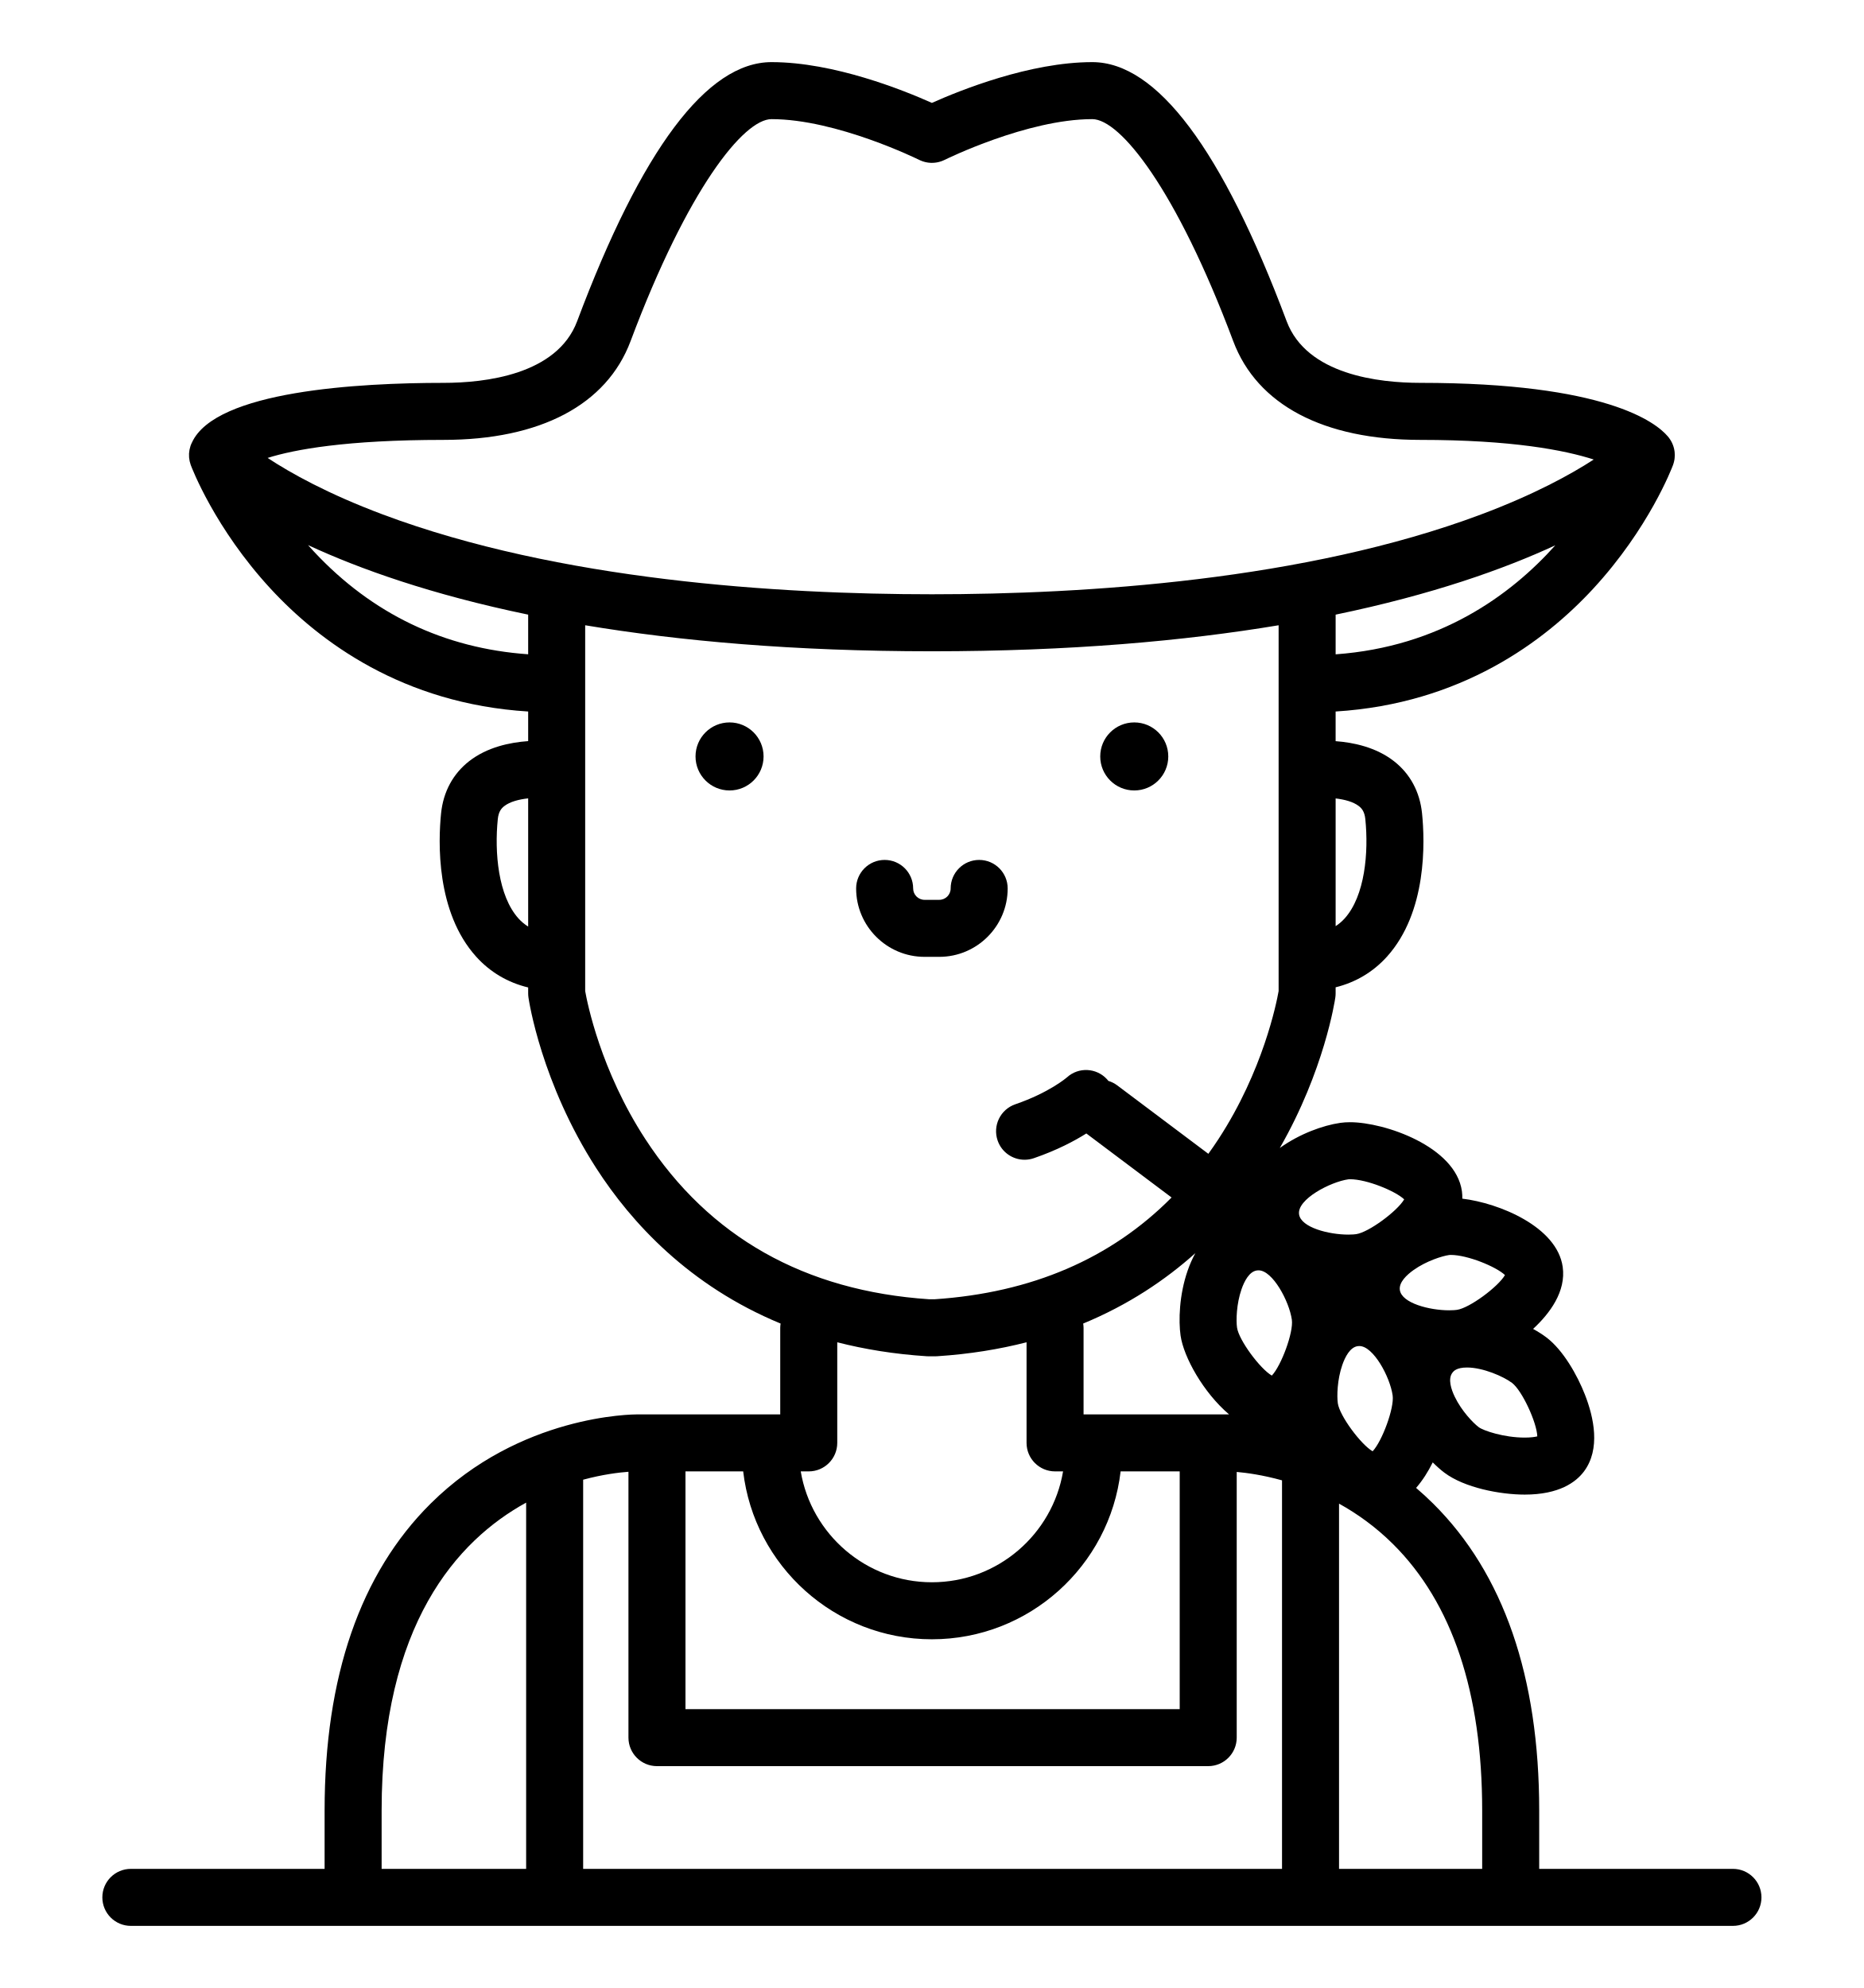
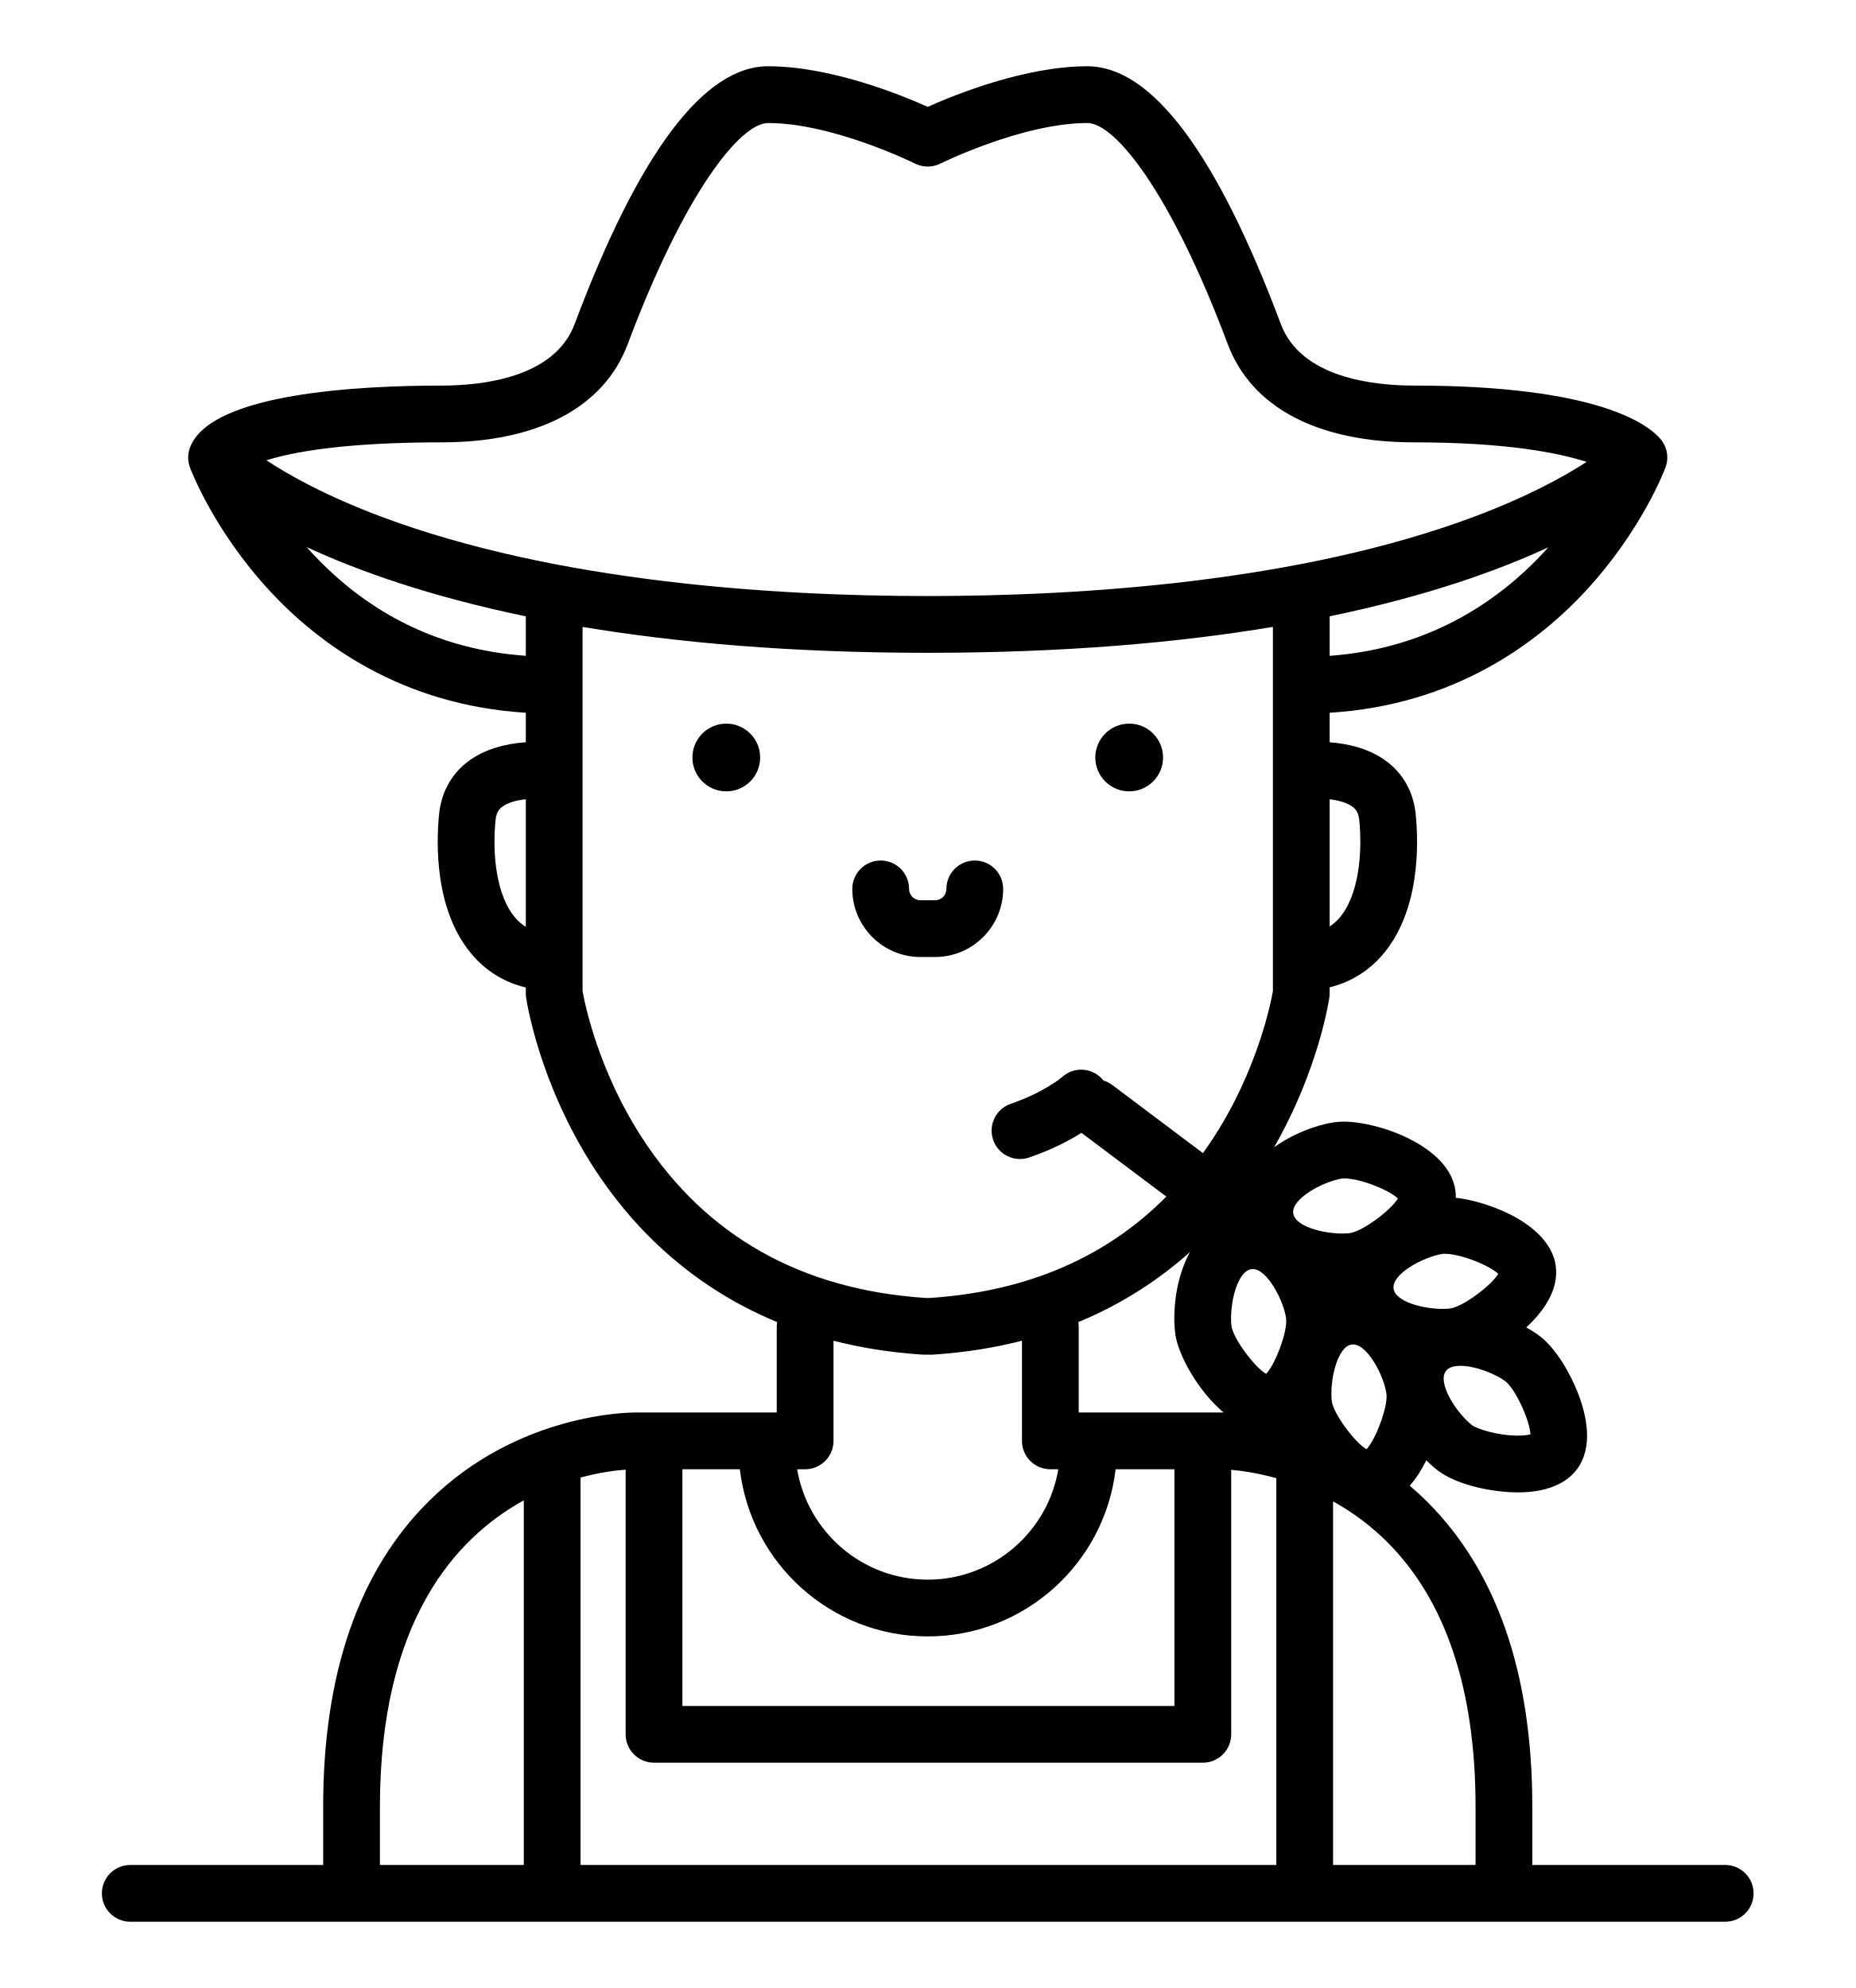
- <svg xmlns="http://www.w3.org/2000/svg" width="75px" height="80px" version="1.1" id="Capa_1" x="0px" y="0px" viewBox="0 0 490.348 490.348" style="enable-background:new 0 0 490.348 490.348;" xml:space="preserve">
+ <svg xmlns="http://www.w3.org/2000/svg" width="70px" height="75px" version="1.1" id="Capa_1" x="0px" y="0px" viewBox="0 0 490.348 490.348" style="enable-background:new 0 0 490.348 490.348;" xml:space="preserve">
  <g>
    <path d="M455.922,475.348h-50.975V459.98c0-35.193-9.385-62.355-27.894-80.733c-1.477-1.466-2.977-2.84-4.492-4.129   c1.695-1.941,3.157-4.249,4.376-6.71c1.112,1.109,2.173,2.032,3.094,2.723c5.26,3.95,14.629,5.749,21.108,5.749   c9.103,0,13.493-3.301,15.573-6.07c4.449-5.923,2.599-14.276,0.263-20.241c-1.994-5.092-5.715-11.727-10.177-15.078   c-0.979-0.736-2.152-1.482-3.455-2.202c4.408-4.083,8.709-9.851,7.788-16.331c-1.501-10.552-16.73-16.789-26.41-17.938   c0.014-0.657-0.013-1.317-0.107-1.979c-1.669-11.734-20.314-18.135-29.427-18.135c-0.9,0-1.761,0.058-2.558,0.171   c-4.569,0.649-10.746,2.896-15.924,6.61c11.709-20.4,14.487-38.757,14.607-39.593c0.052-0.356,0.078-0.716,0.078-1.076v-1.606   c5.268-1.299,9.851-4.017,13.49-8.046c10.618-11.757,10.002-30.306,9.243-37.734c-0.576-5.655-3.134-10.4-7.398-13.722   c-4.664-3.635-10.552-4.905-15.336-5.257v-7.803c33.022-2.048,54.927-18.41,67.739-32.281   c14.726-15.944,20.772-31.883,21.023-32.554c0.016-0.042,0.025-0.084,0.04-0.126c0.051-0.144,0.096-0.289,0.138-0.436   c0.026-0.091,0.053-0.182,0.075-0.273c0.032-0.131,0.058-0.263,0.083-0.396c0.02-0.105,0.042-0.21,0.058-0.315   c0.017-0.111,0.024-0.223,0.035-0.335c0.047-0.467,0.049-0.932,0.009-1.391c-0.009-0.107-0.016-0.214-0.029-0.32   c-0.015-0.11-0.036-0.218-0.056-0.327c-0.022-0.123-0.042-0.245-0.069-0.367c-0.023-0.098-0.05-0.194-0.076-0.291   c-0.035-0.13-0.071-0.259-0.113-0.388c-0.03-0.091-0.064-0.18-0.097-0.269c-0.048-0.128-0.098-0.255-0.153-0.382   c-0.039-0.091-0.082-0.18-0.125-0.27c-0.056-0.116-0.115-0.231-0.178-0.345c-0.054-0.098-0.109-0.193-0.167-0.289   c-0.06-0.098-0.122-0.194-0.186-0.29c-0.071-0.105-0.144-0.21-0.221-0.312c-0.025-0.035-0.048-0.072-0.075-0.107   c-0.078-0.101-0.166-0.208-0.263-0.322c0-0.001-0.001-0.001-0.002-0.002c-3.146-3.705-16.35-14.078-65.108-14.078   c-10.862,0-29.876-2.108-35.172-16.23C321.544,22.932,304.34,0,287.368,0c-16.413,0-34.775,7.404-42.193,10.729   C237.756,7.404,219.394,0,202.98,0c-16.971,0-34.175,22.931-51.134,68.157c-5.295,14.122-24.309,16.23-35.171,16.23   c-22.246,0-59.934,2.07-66.167,15.679c-0.143,0.288-0.274,0.583-0.379,0.887c0,0.002-0.001,0.003-0.002,0.004   c-0.003,0.008-0.004,0.016-0.006,0.024c-0.097,0.286-0.172,0.579-0.234,0.875c-0.016,0.077-0.03,0.153-0.044,0.229   c-0.048,0.27-0.083,0.542-0.102,0.818c-0.002,0.034-0.007,0.068-0.009,0.103c-0.016,0.31-0.011,0.622,0.012,0.935   c0.004,0.062,0.014,0.122,0.02,0.183c0.024,0.246,0.061,0.492,0.11,0.738c0.016,0.081,0.032,0.16,0.05,0.24   c0.061,0.263,0.137,0.524,0.228,0.784c0.013,0.036,0.021,0.072,0.034,0.107c0.003,0.008,0.004,0.015,0.007,0.023   c0.25,0.671,6.298,16.609,21.024,32.554c12.812,13.872,34.717,30.233,67.739,32.281v7.789c-4.815,0.335-10.792,1.591-15.514,5.271   c-4.263,3.322-6.822,8.067-7.399,13.723c-0.757,7.429-1.374,25.978,9.245,37.734c3.679,4.074,8.326,6.804,13.667,8.085v1.567   c0,0.36,0.026,0.72,0.078,1.076c0.131,0.907,3.387,22.474,17.82,44.884c9.258,14.375,24.462,30.956,48.519,40.897   c-0.059,0.38-0.099,0.767-0.099,1.163v22.734h-37.518c-1.244,0.015-30.87,0.051-54.46,23.474   c-18.509,18.377-27.894,45.54-27.894,80.733v15.368H34.426c-4.142,0-7.5,3.358-7.5,7.5c0,4.142,3.358,7.5,7.5,7.5h421.497   c4.143,0,7.5-3.358,7.5-7.5C463.422,478.706,460.065,475.348,455.922,475.348z M389.947,459.98v15.368h-37.659v-96.09   c4.76,2.64,9.623,6.093,14.196,10.634C382.053,405.35,389.947,428.931,389.947,459.98z M245.174,414.946   c25.598,0,46.753-19.339,49.651-44.171h15.543v62.547H180.341v-62.547h15.182C198.421,395.607,219.576,414.946,245.174,414.946z    M326.631,322.854c0.73-2.098,2.025-4.658,4.042-4.945c0.154-0.022,0.299-0.033,0.442-0.033c3.682,0,8.064,8.105,8.761,13.003   c0.47,3.308-2.797,12.092-5.271,14.69c-3.1-1.804-8.686-9.33-9.156-12.639C325.188,331.096,325.279,326.738,326.631,322.854z    M353.148,342.771c0.73-2.098,2.025-4.658,4.042-4.945c0.154-0.022,0.299-0.033,0.442-0.033c3.682,0,8.064,8.105,8.761,13.003   c0.47,3.308-2.797,12.091-5.271,14.689c-3.101-1.805-8.686-9.33-9.156-12.639C351.705,351.012,351.795,346.654,353.148,342.771z    M310.598,335.043c0.803,5.642,5.977,14.973,12.761,20.741c-0.376-0.009-0.629-0.01-0.713-0.01h-37.571V333.04   c0-0.396-0.04-0.783-0.1-1.163c11.885-4.911,21.604-11.443,29.518-18.528c-0.772,1.398-1.452,2.922-2.026,4.571   C310.21,324.393,310.05,331.19,310.598,335.043z M172.841,448.322h145.028c4.143,0,7.5-3.358,7.5-7.5v-69.902   c2.567,0.222,6.809,0.789,11.919,2.211v102.217H153.422V372.961c5.165-1.395,9.413-1.902,11.918-2.084v69.945   C165.341,444.964,168.699,448.322,172.841,448.322z M401.139,361.881c-5.466,0-10.86-1.812-12.1-2.743   c-1.482-1.113-4.501-4.259-6.29-7.962c-0.967-2-1.86-4.725-0.64-6.353c0.001,0,0.001,0,0.001-0.001   c0.001-0.001,0.002-0.003,0.002-0.004c0.285-0.379,1.041-1.376,3.836-1.376c4.214,0,9.585,2.349,11.843,4.044   c2.661,1.999,6.544,10.466,6.657,14.075C403.778,361.722,402.693,361.881,401.139,361.881z M383.309,328.273   c-0.316,0.045-1.005,0.121-2.051,0.121c-5.12,0-12.477-1.857-12.972-5.344c-0.287-2.017,1.811-3.973,3.622-5.26   c3.352-2.381,7.513-3.683,9.349-3.943c0.024-0.003,0.164-0.022,0.446-0.022c4.384,0,11.898,3.081,14.241,5.296   C394.137,322.222,386.616,327.803,383.309,328.273z M354.742,293.93c0.025-0.003,0.165-0.022,0.446-0.022   c4.383,0,11.897,3.081,14.24,5.296c-1.809,3.101-9.33,8.682-12.637,9.152c-0.316,0.045-1.005,0.121-2.051,0.121   c-5.12,0-12.476-1.857-12.971-5.344C341.208,299.186,350.011,294.603,354.742,293.93z M357.507,195.742   c0.724,0.564,1.492,1.412,1.696,3.414c0.892,8.739-0.072,20.2-5.453,26.158c-0.721,0.798-1.509,1.456-2.358,2.009v-33.6   C353.701,193.991,356.023,194.586,357.507,195.742z M351.392,155.809v-10.444c25.465-5.275,44.292-11.99,57.797-18.241   C397.409,140.28,378.81,153.819,351.392,155.809z M116.675,99.388c25.459,0,42.938-9.221,49.216-25.964   C180.944,33.283,195.669,15,202.98,15c17.136,0,38.629,10.611,38.844,10.718c0.065,0.032,0.131,0.056,0.197,0.086   c0.081,0.038,0.164,0.073,0.247,0.108c0.151,0.063,0.302,0.123,0.455,0.176c0.066,0.023,0.134,0.043,0.201,0.065   c0.17,0.054,0.34,0.103,0.511,0.144c0.056,0.013,0.113,0.024,0.169,0.036c0.181,0.039,0.362,0.074,0.544,0.099   c0.058,0.008,0.116,0.013,0.175,0.02c0.179,0.02,0.357,0.037,0.536,0.044c0.073,0.003,0.145,0.002,0.218,0.003   c0.164,0.002,0.328,0.002,0.491-0.007c0.091-0.005,0.182-0.015,0.273-0.023c0.146-0.013,0.291-0.027,0.436-0.049   c0.104-0.015,0.207-0.036,0.311-0.056c0.134-0.026,0.268-0.052,0.399-0.085c0.105-0.026,0.209-0.057,0.314-0.088   c0.133-0.04,0.266-0.081,0.396-0.127c0.098-0.035,0.193-0.073,0.289-0.112c0.138-0.056,0.273-0.114,0.407-0.178   c0.043-0.021,0.087-0.035,0.13-0.057C248.739,25.611,270.232,15,287.368,15c7.313,0,22.038,18.283,37.089,58.424   c6.279,16.743,23.758,25.964,49.217,25.964c24.149,0,38.017,2.712,45.621,5.168c-6.06,3.932-15.658,9.21-29.672,14.461   c-46.295,17.348-104.104,20.989-144.448,20.989c-40.344,0-98.153-3.642-144.449-20.989c-14.526-5.443-24.308-10.916-30.317-14.882   C77.422,101.924,91.054,99.388,116.675,99.388z M82.611,128.796c-0.538-0.576-1.059-1.152-1.571-1.729   c13.513,6.267,32.375,13.007,57.916,18.297v10.433C116.866,154.237,97.929,145.191,82.611,128.796z M136.42,225.314   c-5.38-5.957-6.345-17.419-5.454-26.158c0.203-1.993,0.963-2.837,1.68-3.401c1.518-1.193,3.926-1.794,6.309-2.051v33.729   C138.038,226.861,137.191,226.167,136.42,225.314z M169.764,283.32c-11.735-18.011-15.267-35.842-15.808-38.914v-96.246   c24.729,4.124,54.824,6.846,91.218,6.846c36.394,0,66.489-2.722,91.218-6.845v96.244c-0.548,3.109-4.085,20.923-15.808,38.916   c-0.869,1.333-1.766,2.628-2.679,3.899l-23.98-18.012c-0.722-0.542-1.511-0.925-2.327-1.173c-0.108-0.137-0.215-0.276-0.335-0.407   c-2.792-3.061-7.512-3.301-10.57-0.51c-0.045,0.039-4.597,3.985-13.574,7.07c-3.917,1.346-6.002,5.613-4.655,9.53   c1.068,3.11,3.978,5.064,7.092,5.064c0.809,0,1.631-0.132,2.438-0.409c6.104-2.098,10.689-4.539,13.81-6.506l22.427,16.845   c-15.936,16.087-36.831,25.076-62.359,26.777h-1.394C211.71,323.305,186.572,309.118,169.764,283.32z M243.747,340.474   c0.161,0.01,0.323,0.016,0.485,0.016h1.886c0.162,0,0.324-0.005,0.485-0.016c8.5-0.551,16.299-1.832,23.473-3.668v26.469   c0,4.142,3.357,7.5,7.5,7.5h2.107c-2.785,16.533-17.194,29.171-34.508,29.171c-17.314,0-31.723-12.638-34.508-29.171h2.107   c4.142,0,7.5-3.358,7.5-7.5v-26.469C227.448,338.642,235.247,339.923,243.747,340.474z M100.402,459.98   c0-48.922,19.862-71.011,38.021-80.988v96.356h-38.021V459.98z" />
    <circle cx="191.937" cy="182.672" r="8.951" />
    <circle cx="298.411" cy="182.672" r="8.951" />
    <path d="M265.109,217.399c0-4.142-3.358-7.5-7.5-7.5c-4.143,0-7.5,3.358-7.5,7.5c0,1.654-1.347,3-3.001,3h-3.868   c-1.654,0-3-1.346-3-3c0-4.142-3.358-7.5-7.5-7.5s-7.5,3.358-7.5,7.5c0,9.925,8.075,18,18,18h3.868   C257.034,235.399,265.109,227.325,265.109,217.399z" />
  </g>
  <g>
</g>
  <g>
</g>
  <g>
</g>
  <g>
</g>
  <g>
</g>
  <g>
</g>
  <g>
</g>
  <g>
</g>
  <g>
</g>
  <g>
</g>
  <g>
</g>
  <g>
</g>
  <g>
</g>
  <g>
</g>
  <g>
</g>
</svg>
